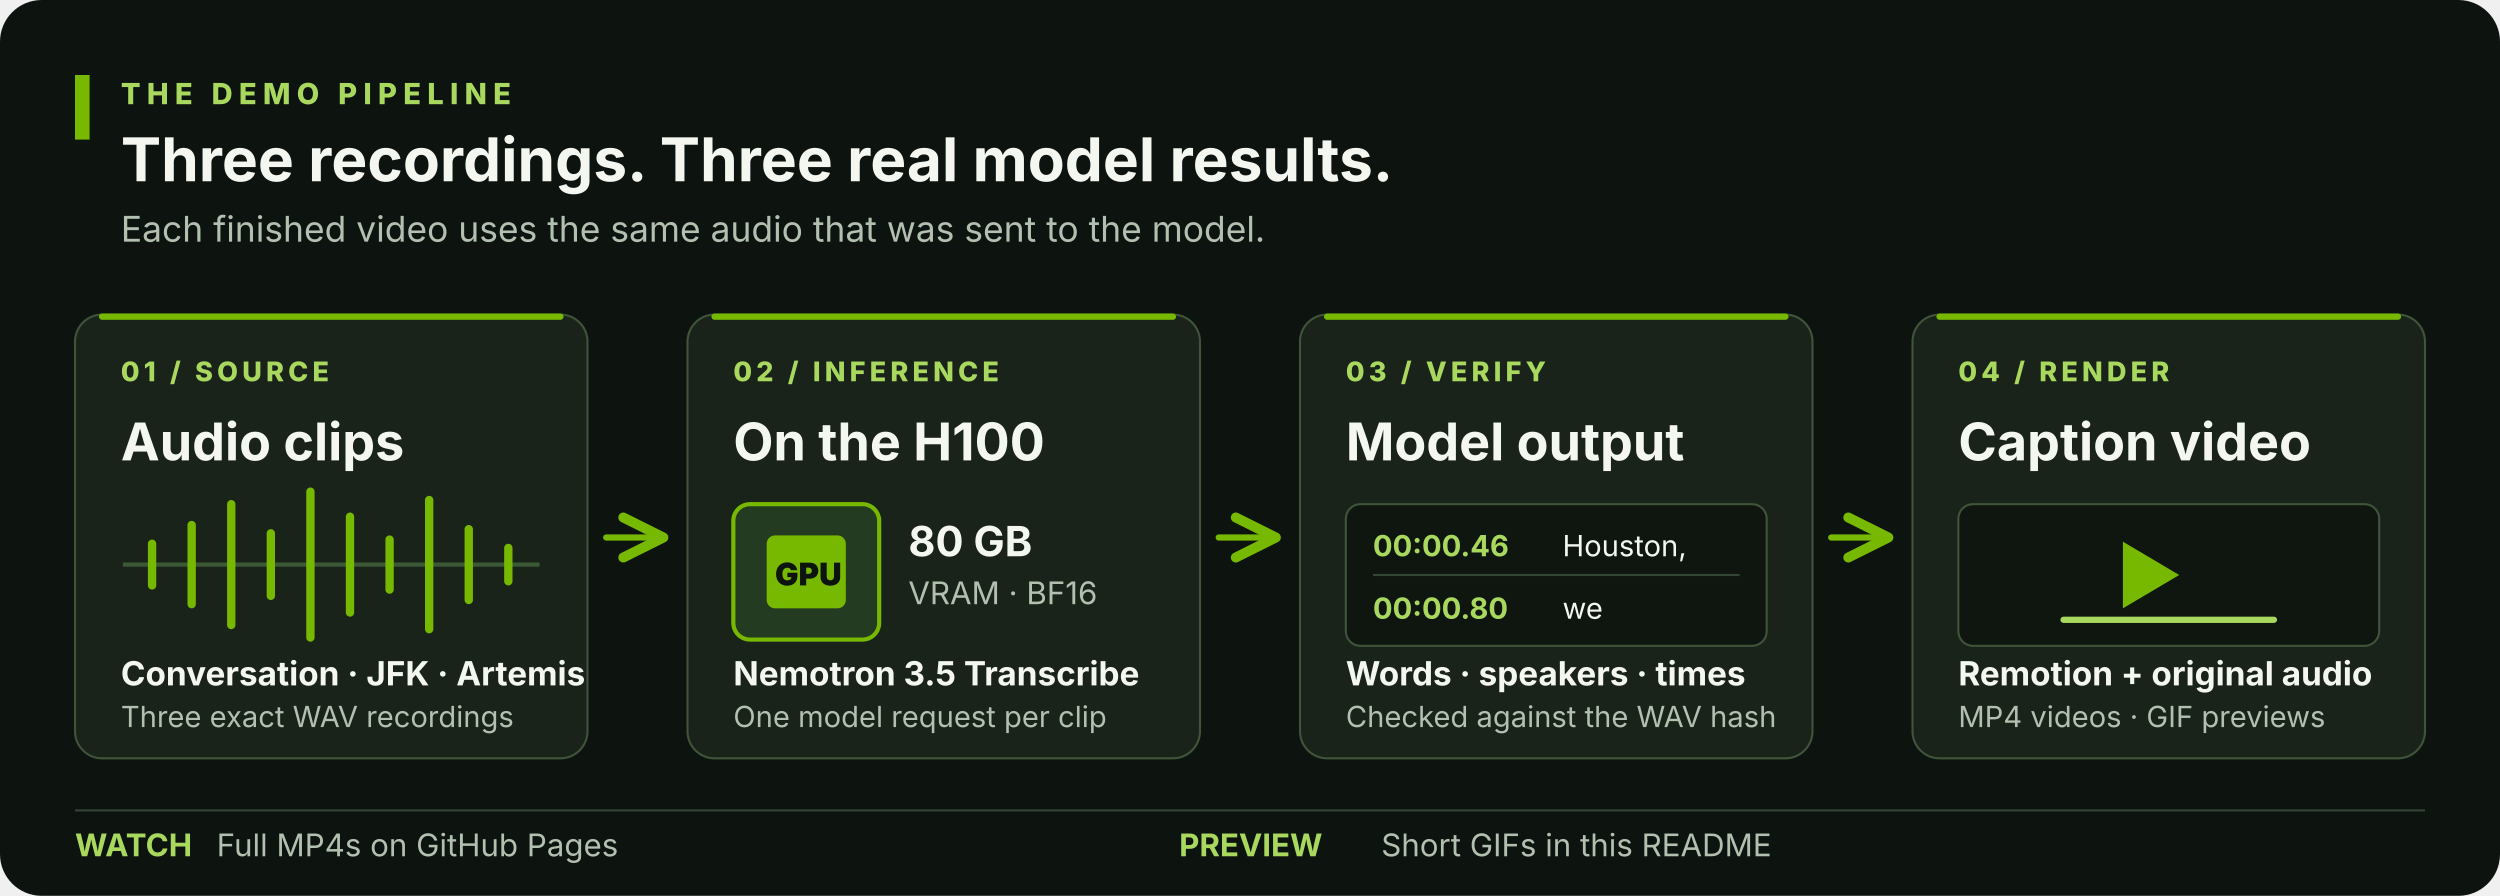
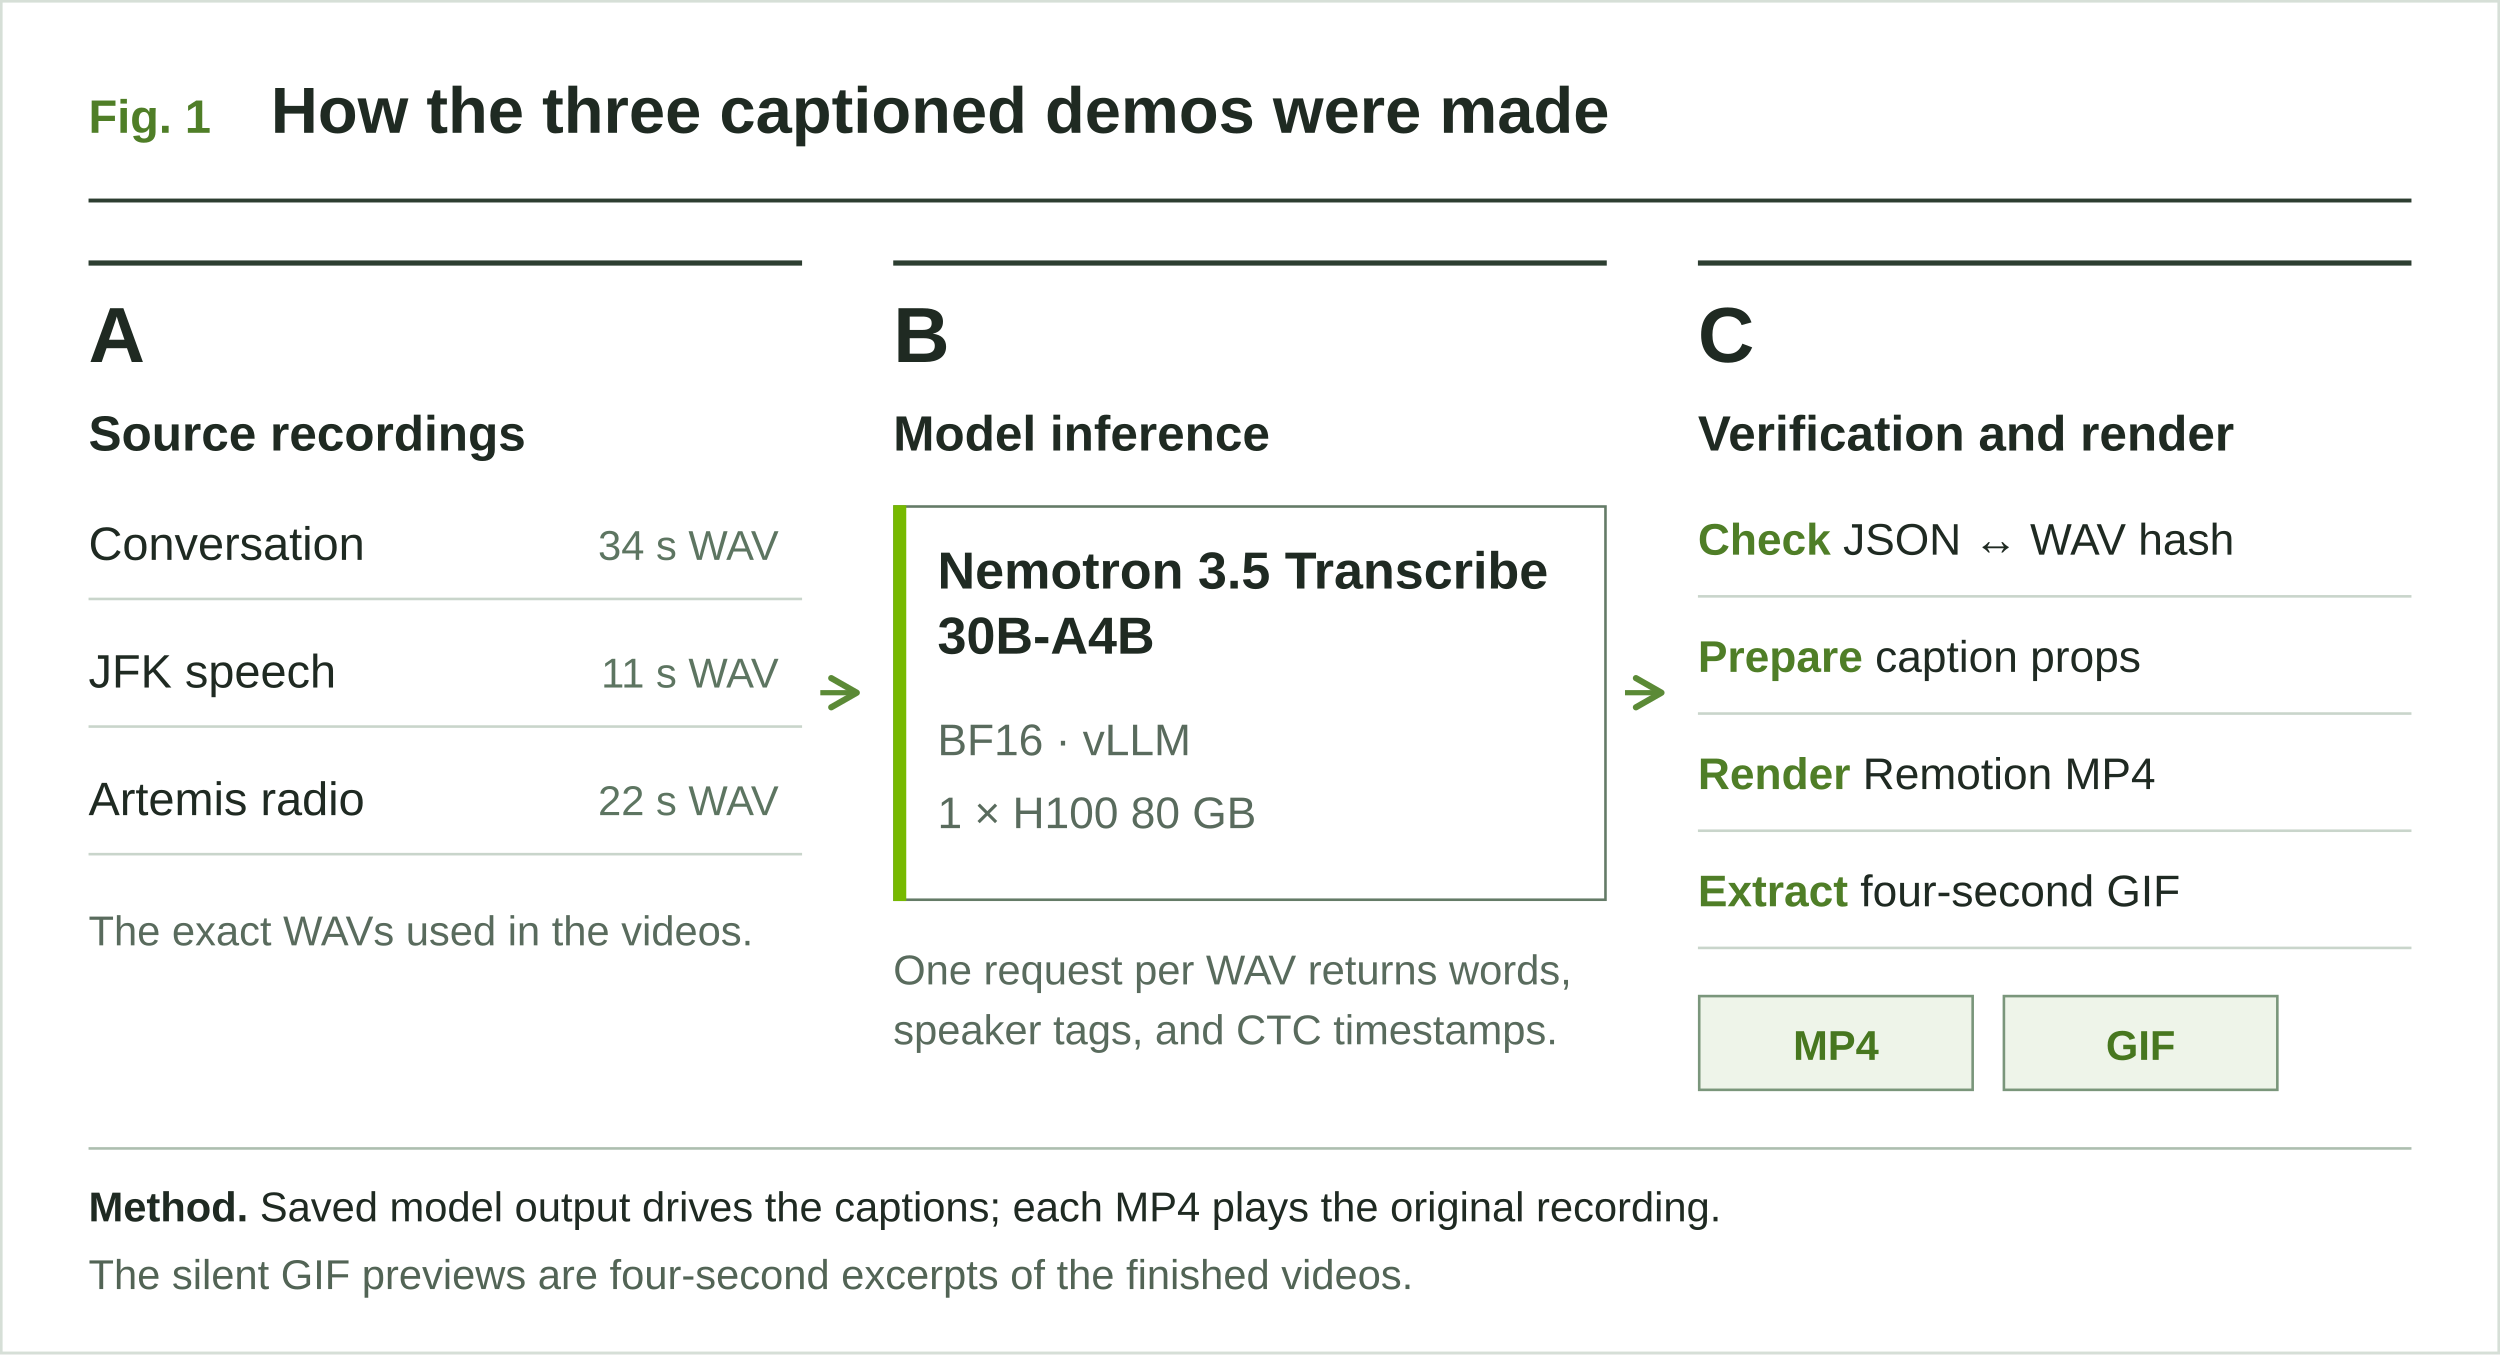
- <svg xmlns="http://www.w3.org/2000/svg" width="1200" height="430" viewBox="0 0 1200 430" role="img" aria-labelledby="title description">
+ <svg xmlns="http://www.w3.org/2000/svg" width="960" height="520" viewBox="0 0 960 520" role="img" aria-labelledby="title description">
  <defs>
-     <marker id="arrow" viewBox="0 0 10 10" refX="8" refY="5" markerWidth="8" markerHeight="8" orient="auto-start-reverse">
-       <path d="M1 1 L9 5 L1 9" fill="none" stroke="#76B900" stroke-width="2" stroke-linecap="round" stroke-linejoin="round" />
+     <marker id="arrow" viewBox="0 0 10 10" refX="8" refY="5" markerWidth="7" markerHeight="7" orient="auto">
+       <path d="M1 1 L8 5 L1 9" fill="none" stroke="#5B8A36" stroke-width="1.7" stroke-linecap="round" stroke-linejoin="round" />
    </marker>
  </defs>
-   <rect width="1200" height="430" rx="20" fill="#0D130F" />
-   <rect x="36" y="36" width="7" height="31" fill="#76B900" />
-   <text x="58" y="50" fill="#A9D85E" font-family="Inter, Arial, sans-serif" font-size="14" font-weight="800" letter-spacing="3">THE DEMO PIPELINE</text>
-   <text x="58" y="87" fill="#F3F7F0" font-family="Inter, Arial, sans-serif" font-size="29" font-weight="750">Three recordings. Three real model results.</text>
-   <text x="58" y="116" fill="#B2C0B0" font-family="Inter, Arial, sans-serif" font-size="17">Each finished video uses the same audio that was sent to the model.</text>
-   <g fill="none" stroke="#76B900" stroke-width="3" stroke-linecap="round" marker-end="url(#arrow)">
-     <path d="M291 258 H316" />
-     <path d="M585 258 H610" />
-     <path d="M879 258 H904" />
+   <rect x="0.5" y="0.5" width="959" height="519" fill="#FFFFFF" stroke="#D6DFD7" />
+   <g font-family="Arial, Helvetica, sans-serif" fill="#1F2A22">
+     <text x="34" y="51" fill="#4F7E27" font-size="18" font-weight="700">Fig. 1</text>
+     <text x="104" y="51" font-size="25" font-weight="600">How the three captioned demos were made</text>
+     <path d="M34 77 H926" stroke="#2D3E31" stroke-width="1.5" />
+     <path d="M34 101 H308 M343 101 H617 M652 101 H926" stroke="#2D3E31" stroke-width="2" />
+     <text x="34" y="139" font-size="30" font-weight="600">A</text>
+     <text x="343" y="139" font-size="30" font-weight="600">B</text>
+     <text x="652" y="139" font-size="30" font-weight="600">C</text>
+     <text x="34" y="173" font-size="19" font-weight="600">Source recordings</text>
+     <text x="343" y="173" font-size="19" font-weight="600">Model inference</text>
+     <text x="652" y="173" font-size="19" font-weight="600">Verification and render</text>
+     <g font-size="18">
+       <text x="34" y="215">Conversation</text>
+       <text x="299" y="215" text-anchor="end" fill="#5D7561" font-size="16">34 s WAV</text>
+       <path d="M34 230 H308" stroke="#C9D5CB" />
+       <text x="34" y="264">JFK speech</text>
+       <text x="299" y="264" text-anchor="end" fill="#5D7561" font-size="16">11 s WAV</text>
+       <path d="M34 279 H308" stroke="#C9D5CB" />
+       <text x="34" y="313">Artemis radio</text>
+       <text x="299" y="313" text-anchor="end" fill="#5D7561" font-size="16">22 s WAV</text>
+       <path d="M34 328 H308" stroke="#C9D5CB" />
+     </g>
+     <text x="34" y="363" font-size="16" fill="#596B5D">The exact WAVs used in the videos.</text>
+     <path d="M315 266 H329" fill="none" stroke="#5B8A36" stroke-width="2" marker-end="url(#arrow)" />
+     <path d="M624 266 H638" fill="none" stroke="#5B8A36" stroke-width="2" marker-end="url(#arrow)" />
+     <rect x="343.5" y="194.5" width="273" height="151" fill="#FFFFFF" stroke="#647B67" />
+     <rect x="343" y="194" width="5" height="152" fill="#76B900" />
+     <text x="360" y="226" font-size="20" font-weight="600">Nemotron 3.5 Transcribe</text>
+     <text x="360" y="251" font-size="20" font-weight="600">30B-A4B</text>
+     <text x="360" y="290" font-size="17" fill="#596B5D">BF16 · vLLM</text>
+     <text x="360" y="318" font-size="17" fill="#596B5D">1 × H100 80 GB</text>
+     <text x="343" y="378" font-size="16" fill="#596B5D">One request per WAV returns words,</text>
+     <text x="343" y="401" font-size="16" fill="#596B5D">speaker tags, and CTC timestamps.</text>
+     <g font-size="17">
+       <text x="652" y="213">
+         <tspan fill="#4F7E27" font-weight="600">Check</tspan> JSON ↔ WAV hash</text>
+       <path d="M652 229 H926" stroke="#C9D5CB" />
+       <text x="652" y="258">
+         <tspan fill="#4F7E27" font-weight="600">Prepare</tspan> caption props</text>
+       <path d="M652 274 H926" stroke="#C9D5CB" />
+       <text x="652" y="303">
+         <tspan fill="#4F7E27" font-weight="600">Render</tspan> Remotion MP4</text>
+       <path d="M652 319 H926" stroke="#C9D5CB" />
+       <text x="652" y="348">
+         <tspan fill="#4F7E27" font-weight="600">Extract</tspan> four-second GIF</text>
+       <path d="M652 364 H926" stroke="#C9D5CB" />
+     </g>
+     <rect x="652.5" y="382.5" width="105" height="36" fill="#EEF4E9" stroke="#7A967B" />
+     <rect x="769.5" y="382.5" width="105" height="36" fill="#EEF4E9" stroke="#7A967B" />
+     <text x="705" y="407" text-anchor="middle" fill="#47771F" font-size="16" font-weight="600">MP4</text>
+     <text x="822" y="407" text-anchor="middle" fill="#47771F" font-size="16" font-weight="600">GIF</text>
+     <path d="M34 441 H926" stroke="#ADBEAF" />
+     <text x="34" y="469" font-size="16">
+       <tspan font-weight="600">Method.</tspan> Saved model output drives the captions; each MP4 plays the original recording.</text>
+     <text x="34" y="495" font-size="16" fill="#526455">The silent GIF previews are four-second excerpts of the finished videos.</text>
  </g>
-   <g transform="translate(36 151)" font-family="Inter, Arial, sans-serif">
-     <rect width="246" height="213" rx="13" fill="#19231A" stroke="#40543A" />
-     <path d="M13 1 H233" stroke="#76B900" stroke-width="3" stroke-linecap="round" />
-     <text x="22" y="32" fill="#A9D85E" font-size="13" font-weight="800" letter-spacing="2">01 / SOURCE</text>
-     <text x="22" y="70" fill="#F3F7F0" font-size="25" font-weight="750">Audio clips</text>
-     <path d="M23 120 H223" stroke="#3C5936" stroke-width="2" />
-     <g fill="none" stroke="#76B900" stroke-width="4" stroke-linecap="round">
-       <path d="M37 110 V130 M56 101 V139 M75 91 V149 M94 105 V135 M113 85 V155 M132 97 V143 M151 108 V132 M170 89 V151 M189 103 V137 M208 112 V128" />
-     </g>
-     <text x="22" y="178" fill="#F3F7F0" font-size="16" font-weight="650">Conversation · JFK · Artemis</text>
-     <text x="22" y="198" fill="#B2C0B0" font-size="14">Three exact WAV recordings</text>
-   </g>
-   <g transform="translate(330 151)" font-family="Inter, Arial, sans-serif">
-     <rect width="246" height="213" rx="13" fill="#19231A" stroke="#40543A" />
-     <path d="M13 1 H233" stroke="#76B900" stroke-width="3" stroke-linecap="round" />
-     <text x="22" y="32" fill="#A9D85E" font-size="13" font-weight="800" letter-spacing="2">02 / INFERENCE</text>
-     <text x="22" y="70" fill="#F3F7F0" font-size="25" font-weight="750">On the H100</text>
-     <rect x="22" y="91" width="70" height="65" rx="8" fill="#233B20" stroke="#76B900" stroke-width="2" />
-     <rect x="38" y="106" width="38" height="35" rx="4" fill="#76B900" />
-     <text x="42" y="130" fill="#0D130F" font-size="15" font-weight="900">GPU</text>
-     <text x="106" y="116" fill="#F3F7F0" font-size="20" font-weight="750">80 GB</text>
-     <text x="106" y="139" fill="#B2C0B0" font-size="15">VRAM · BF16</text>
-     <text x="22" y="178" fill="#F3F7F0" font-size="16" font-weight="650">Nemotron 3.5 Transcribe</text>
-     <text x="22" y="198" fill="#B2C0B0" font-size="14">One model request per clip</text>
-   </g>
-   <g transform="translate(624 151)" font-family="Inter, Arial, sans-serif">
-     <rect width="246" height="213" rx="13" fill="#19231A" stroke="#40543A" />
-     <path d="M13 1 H233" stroke="#76B900" stroke-width="3" stroke-linecap="round" />
-     <text x="22" y="32" fill="#A9D85E" font-size="13" font-weight="800" letter-spacing="2">03 / VERIFY</text>
-     <text x="22" y="70" fill="#F3F7F0" font-size="25" font-weight="750">Model output</text>
-     <rect x="22" y="91" width="202" height="68" rx="7" fill="#0E160F" stroke="#40543A" />
-     <text x="35" y="116" fill="#A9D85E" font-size="14" font-weight="750">00:00.46</text>
-     <text x="126" y="116" fill="#F3F7F0" font-size="14">Houston,</text>
-     <path d="M35 125 H211" stroke="#334635" />
-     <text x="35" y="146" fill="#A9D85E" font-size="14" font-weight="750">00:00.80</text>
-     <text x="126" y="146" fill="#F3F7F0" font-size="14">we</text>
-     <text x="22" y="178" fill="#F3F7F0" font-size="16" font-weight="650">Words · speakers · times</text>
-     <text x="22" y="198" fill="#B2C0B0" font-size="14">Checked against the WAV hash</text>
-   </g>
-   <g transform="translate(918 151)" font-family="Inter, Arial, sans-serif">
-     <rect width="246" height="213" rx="13" fill="#19231A" stroke="#40543A" />
-     <path d="M13 1 H233" stroke="#76B900" stroke-width="3" stroke-linecap="round" />
-     <text x="22" y="32" fill="#A9D85E" font-size="13" font-weight="800" letter-spacing="2">04 / RENDER</text>
-     <text x="22" y="70" fill="#F3F7F0" font-size="25" font-weight="750">Caption video</text>
-     <rect x="22" y="91" width="202" height="68" rx="7" fill="#0E160F" stroke="#40543A" />
-     <path d="M101 109 L101 141 L128 125 Z" fill="#76B900" />
-     <rect x="71" y="145" width="104" height="3" rx="1.5" fill="#A9D85E" />
-     <text x="22" y="178" fill="#F3F7F0" font-size="16" font-weight="650">Remotion + original audio</text>
-     <text x="22" y="198" fill="#B2C0B0" font-size="14">MP4 videos · GIF previews</text>
-   </g>
-   <path d="M36 389 H1164" stroke="#344435" />
-   <text x="36" y="411" fill="#A9D85E" font-family="Inter, Arial, sans-serif" font-size="15" font-weight="700">WATCH</text>
-   <text x="104" y="411" fill="#B2C0B0" font-family="Inter, Arial, sans-serif" font-size="15">Full MP4s on GitHub Pages</text>
-   <text x="566" y="411" fill="#A9D85E" font-family="Inter, Arial, sans-serif" font-size="15" font-weight="700">PREVIEW</text>
-   <text x="663" y="411" fill="#B2C0B0" font-family="Inter, Arial, sans-serif" font-size="15">Short GIFs in this README</text>
</svg>
